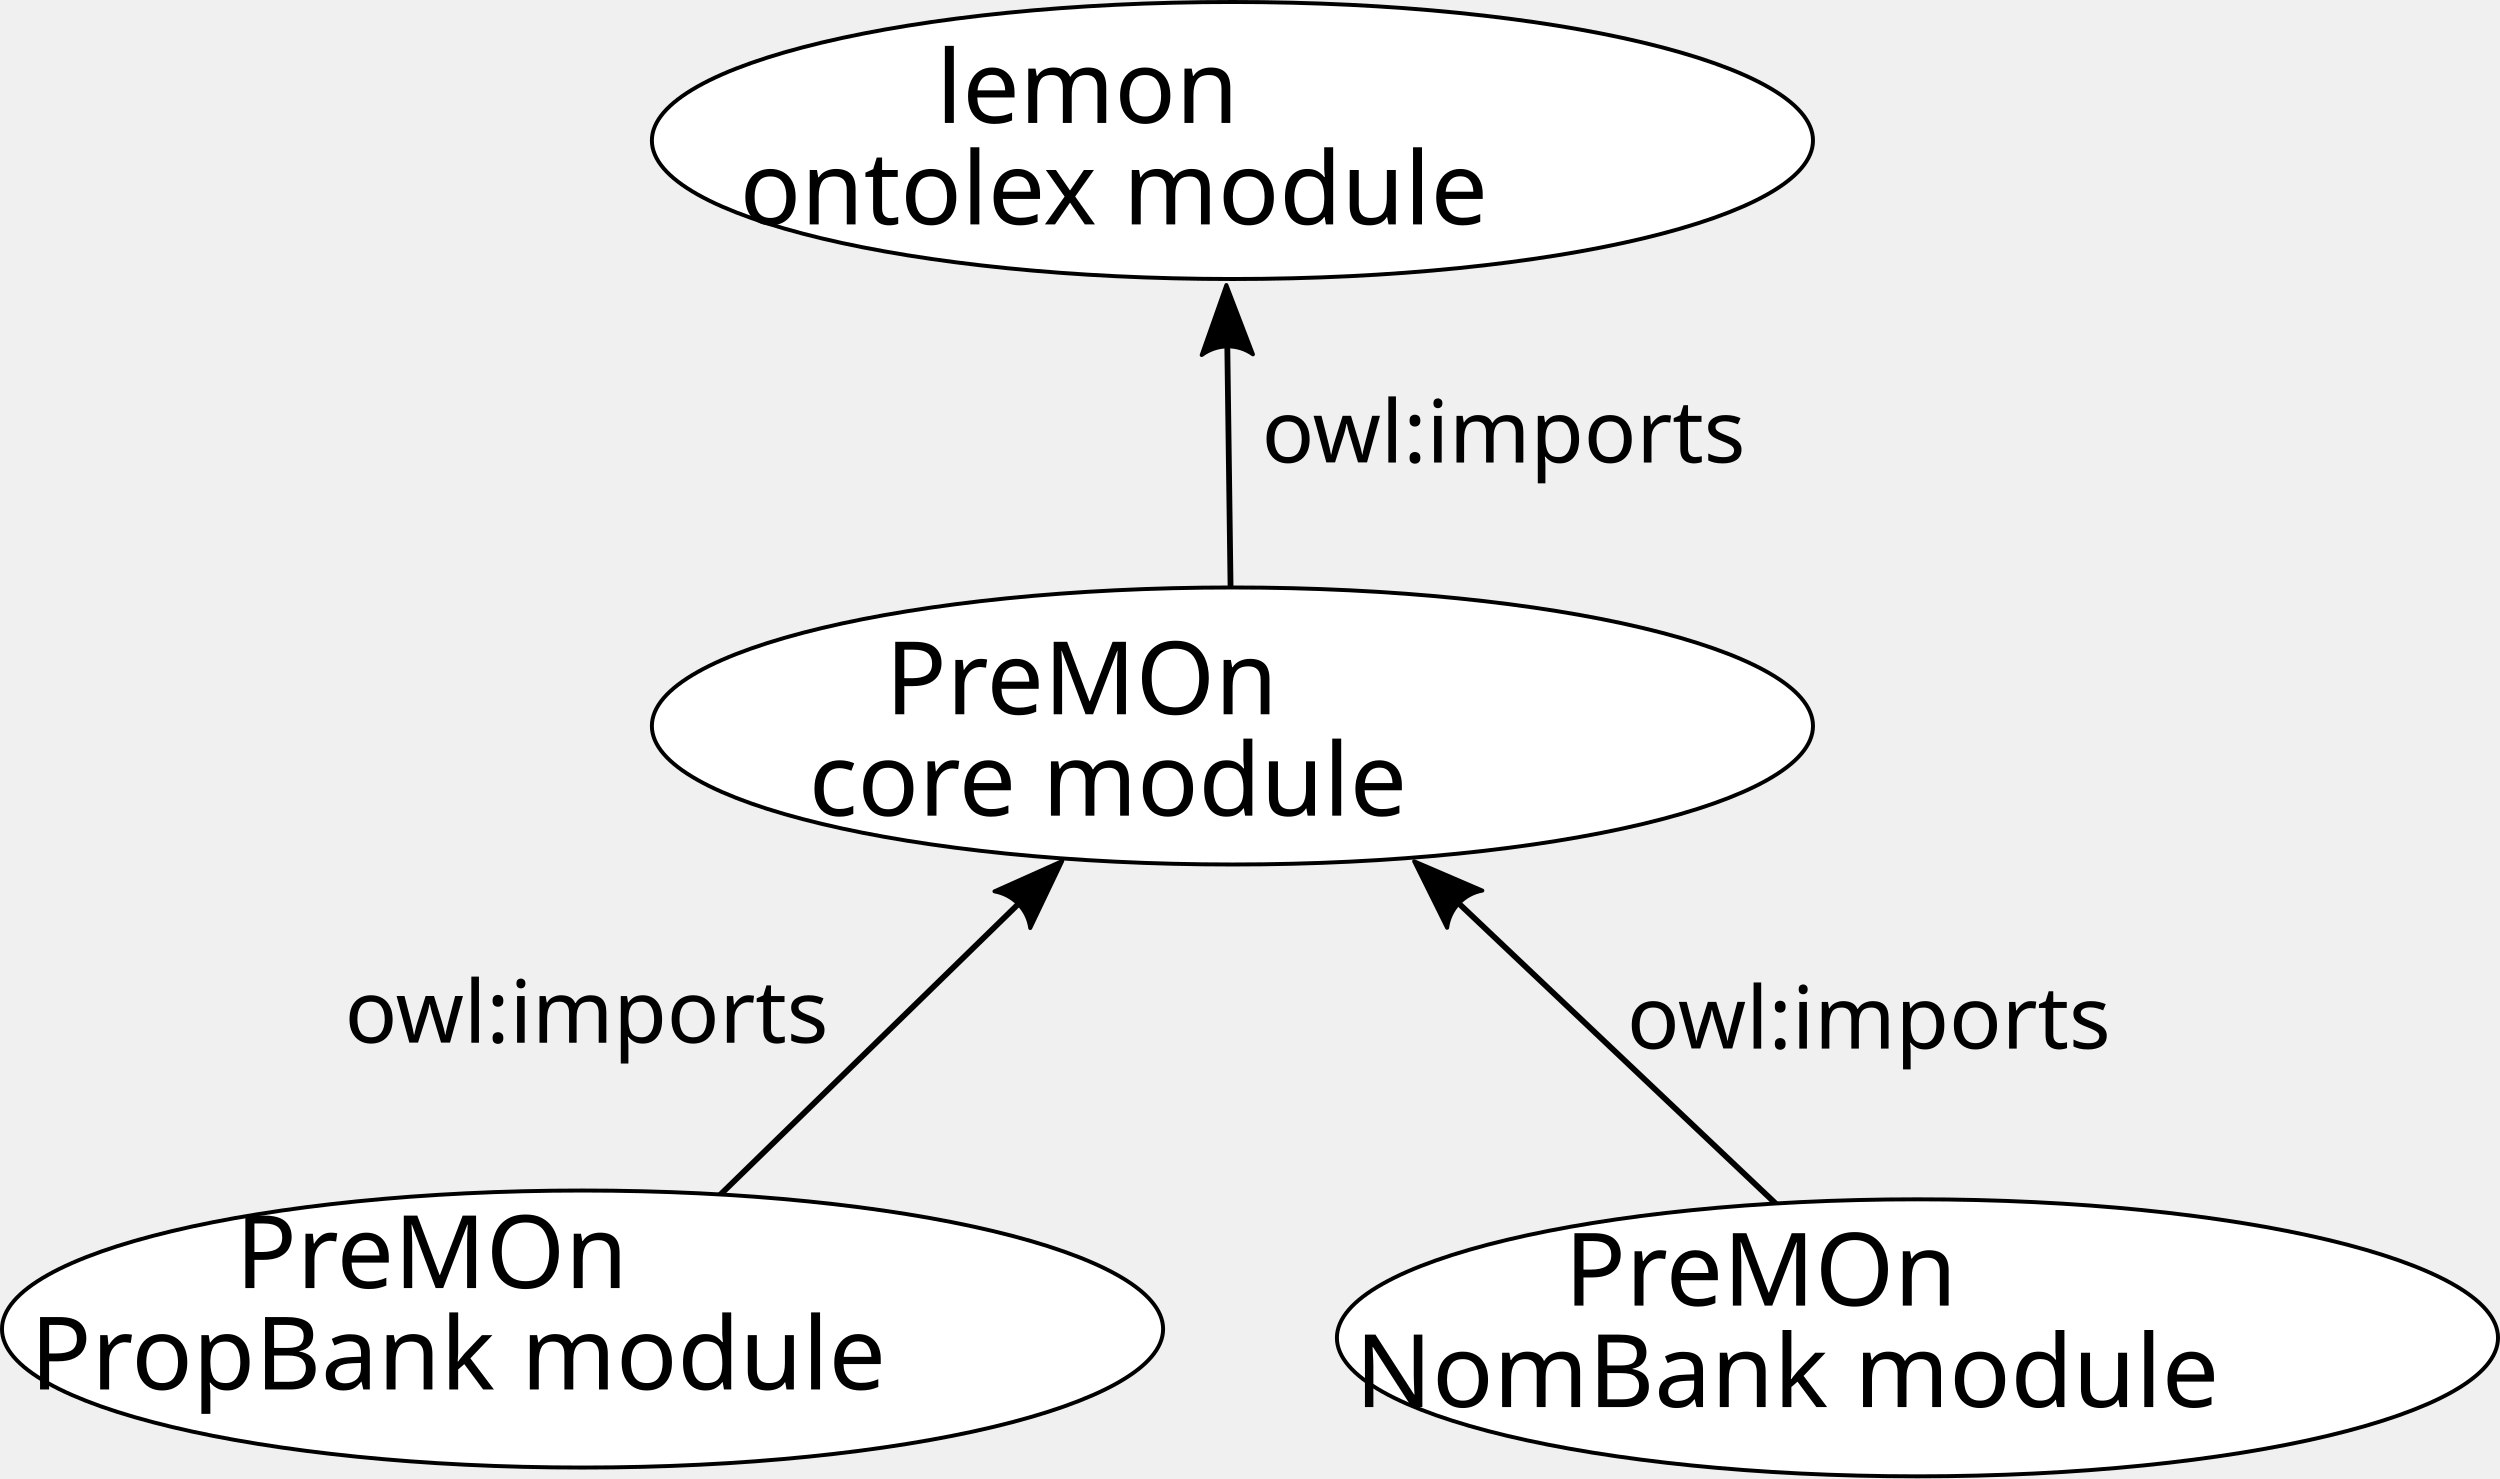
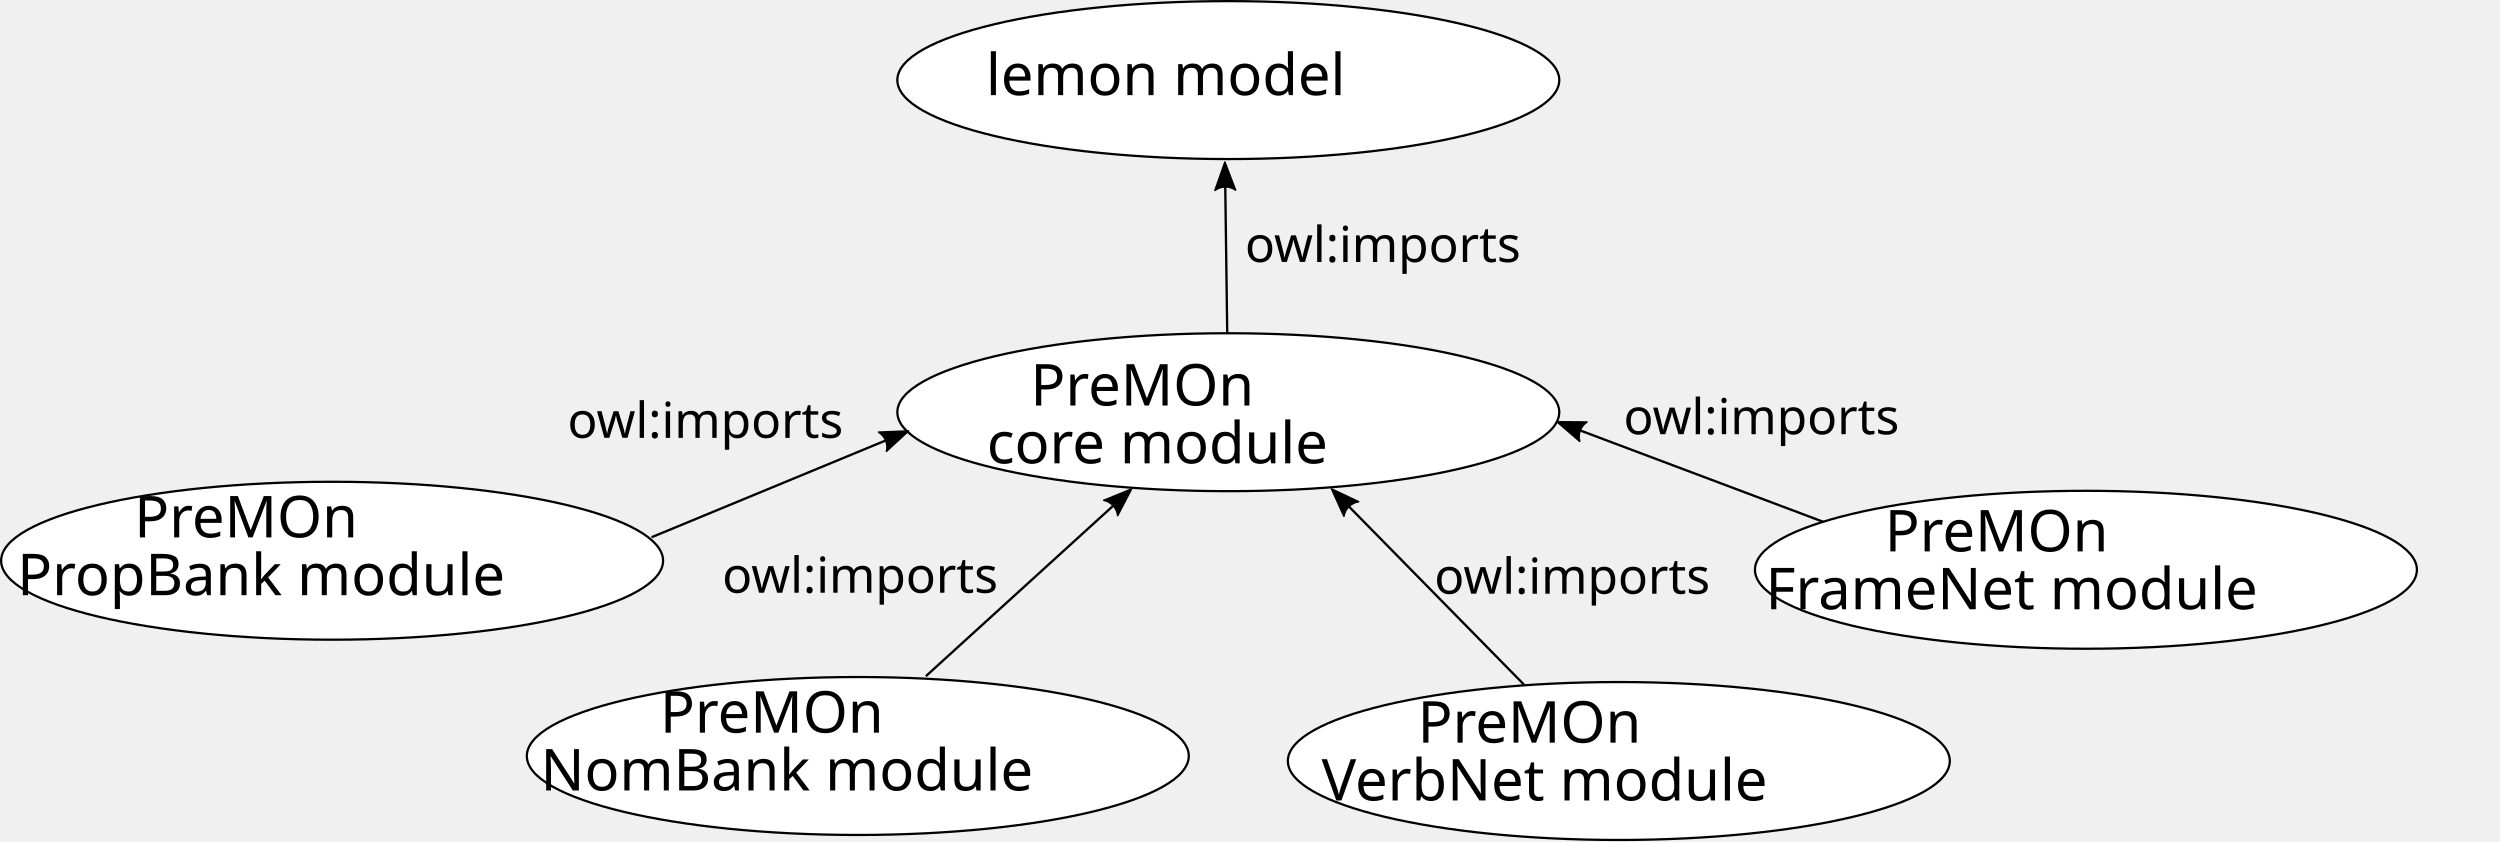
- <svg xmlns="http://www.w3.org/2000/svg" xmlns:xlink="http://www.w3.org/1999/xlink" width="121.73mm" height="71.982mm" viewBox="0 0 431.327 255.054" id="svg2" version="1.1">
+ <svg xmlns="http://www.w3.org/2000/svg" xmlns:xlink="http://www.w3.org/1999/xlink" width="605.277pt" height="203.639pt" viewBox="0 0 756.596 254.548" id="svg2" version="1.1">
  <defs id="defs4">
+     <marker orient="auto" refY="0" refX="0" id="marker4478" style="overflow:visible">
+       <path id="path4480" style="fill:#000000;fill-opacity:1;fill-rule:evenodd;stroke:#000000;stroke-width:0.625;stroke-linejoin:round;stroke-opacity:1" d="M 8.719,4.034 -2.207,0.016 8.719,-4.002 c -1.745,2.372 -1.735,5.617 -6e-7,8.035 z" transform="matrix(-1.1,0,0,-1.1,-1.1,0)" />
+     </marker>
+     <marker style="overflow:visible" id="marker4396" refX="0" refY="0" orient="auto">
+       <path transform="matrix(-1.1,0,0,-1.1,-1.1,0)" d="M 8.719,4.034 -2.207,0.016 8.719,-4.002 c -1.745,2.372 -1.735,5.617 -6e-7,8.035 z" style="fill:#000000;fill-opacity:1;fill-rule:evenodd;stroke:#000000;stroke-width:0.625;stroke-linejoin:round;stroke-opacity:1" id="path4398" />
+     </marker>
    <marker orient="auto" refY="0" refX="0" id="marker4423" style="overflow:visible">
      <path id="path4425" style="fill:#000000;fill-opacity:1;fill-rule:evenodd;stroke:#000000;stroke-width:0.625;stroke-linejoin:round;stroke-opacity:1" d="M 8.719,4.034 -2.207,0.016 8.719,-4.002 c -1.745,2.372 -1.735,5.617 -6e-7,8.035 z" transform="matrix(-1.1,0,0,-1.1,-1.1,0)" />
    </marker>
    <marker orient="auto" refY="0" refX="0" id="marker4369" style="overflow:visible">
      <path id="path4371" style="fill:#000000;fill-opacity:1;fill-rule:evenodd;stroke:#000000;stroke-width:0.625;stroke-linejoin:round;stroke-opacity:1" d="M 8.719,4.034 -2.207,0.016 8.719,-4.002 c -1.745,2.372 -1.735,5.617 -6e-7,8.035 z" transform="matrix(-1.1,0,0,-1.1,-1.1,0)" />
    </marker>
    <marker style="overflow:visible" id="marker5289" refX="0" refY="0" orient="auto">
      <path transform="matrix(-1.1,0,0,-1.1,-1.1,0)" d="M 8.719,4.034 -2.207,0.016 8.719,-4.002 c -1.745,2.372 -1.735,5.617 -6e-7,8.035 z" style="fill:#000000;fill-opacity:1;fill-rule:evenodd;stroke:#000000;stroke-width:0.625;stroke-linejoin:round;stroke-opacity:1" id="path5291" />
    </marker>
    <marker style="overflow:visible" id="marker5257" refX="0" refY="0" orient="auto">
      <path transform="matrix(-1.1,0,0,-1.1,-1.1,0)" d="M 8.719,4.034 -2.207,0.016 8.719,-4.002 c -1.745,2.372 -1.735,5.617 -6e-7,8.035 z" style="fill:#000000;fill-opacity:1;fill-rule:evenodd;stroke:#000000;stroke-width:0.625;stroke-linejoin:round;stroke-opacity:1" id="path5259" />
    </marker>
    <marker orient="auto" refY="0" refX="0" id="Arrow1Lend" style="overflow:visible">
      <path id="path4360" d="M 0,0 5,-5 -12.5,0 5,5 0,0 Z" style="fill:#000000;fill-opacity:1;fill-rule:evenodd;stroke:#000000;stroke-width:1pt;stroke-opacity:1" transform="matrix(-0.8,0,0,-0.8,-10,0)" />
    </marker>
    <marker orient="auto" refY="0" refX="0" id="Arrow1Lstart" style="overflow:visible">
      <path id="path4357" d="M 0,0 5,-5 -12.5,0 5,5 0,0 Z" style="fill:#000000;fill-opacity:1;fill-rule:evenodd;stroke:#000000;stroke-width:1pt;stroke-opacity:1" transform="matrix(0.8,0,0,0.8,10,0)" />
    </marker>
    <marker style="overflow:visible" id="marker5153-8" refX="0" refY="0" orient="auto">
      <path transform="matrix(-1.1,0,0,-1.1,-1.1,0)" d="M 8.719,4.034 -2.207,0.016 8.719,-4.002 c -1.745,2.372 -1.735,5.617 -6e-7,8.035 z" style="fill:#000000;fill-opacity:1;fill-rule:evenodd;stroke:#000000;stroke-width:0.625;stroke-linejoin:round;stroke-opacity:1" id="path5155-3" />
    </marker>
    <marker style="overflow:visible" id="marker5153-5" refX="0" refY="0" orient="auto">
      <path transform="matrix(-1.1,0,0,-1.1,-1.1,0)" d="M 8.719,4.034 -2.207,0.016 8.719,-4.002 c -1.745,2.372 -1.735,5.617 -6e-7,8.035 z" style="fill:#000000;fill-opacity:1;fill-rule:evenodd;stroke:#000000;stroke-width:0.625;stroke-linejoin:round;stroke-opacity:1" id="path5155-4" />
    </marker>
  </defs>
-   <g id="layer1" transform="translate(0,-797.3079)">
-     <path style="display:inline;fill:none;fill-rule:evenodd;stroke:#000000;stroke-width:1px;stroke-linecap:butt;stroke-linejoin:miter;stroke-opacity:1;marker-end:url(#marker4423)" d="m 100.506,1026.608 81.822,-79.802" id="path4307-0" />
+   <g id="layer1" transform="translate(159.099,-797.8139)">
    <flowRoot xml:space="preserve" id="flowRoot4181" style="font-style:normal;font-weight:normal;font-size:40px;line-height:125%;font-family:sans-serif;letter-spacing:0px;word-spacing:0px;fill:#000000;fill-opacity:1;stroke:none;stroke-width:1px;stroke-linecap:butt;stroke-linejoin:miter;stroke-opacity:1">
      <flowRegion id="flowRegion4183">
        <rect id="rect4185" width="110.107" height="105.056" x="361.635" y="178.58" />
      </flowRegion>
      <flowPara id="flowPara4187" />
    </flowRoot>
-     <path style="display:inline;fill:none;fill-rule:evenodd;stroke:#000000;stroke-width:1px;stroke-linecap:butt;stroke-linejoin:miter;stroke-opacity:1;marker-end:url(#marker5153-5)" d="M 330.821,1028.124 244.958,946.806" id="path4307" />
-     <path style="display:inline;fill:none;fill-rule:evenodd;stroke:#000000;stroke-width:1px;stroke-linecap:butt;stroke-linejoin:miter;stroke-opacity:1;marker-end:url(#marker4369)" d="M 212.633,922.563 211.623,847.811" id="path4351" />
+     <path style="display:inline;fill:none;fill-rule:evenodd;stroke:#000000;stroke-width:0.709;stroke-linecap:butt;stroke-linejoin:miter;stroke-miterlimit:4;stroke-dasharray:none;stroke-opacity:1;marker-end:url(#marker4478)" d="M 302.125,1005.012 244.543,946.438" id="path4307" />
+     <path style="display:inline;fill:none;fill-rule:evenodd;stroke:#000000;stroke-width:0.709;stroke-linecap:butt;stroke-linejoin:miter;stroke-miterlimit:4;stroke-dasharray:none;stroke-opacity:1;marker-end:url(#marker4369)" d="M 212.633,922.563 211.623,847.811" id="path4351" />
    <a id="a6554" xlink:href="http://www.w3.org/community/ontolex/wiki/Final_Model_Specification" transform="translate(-172.235,733.8809)" target="_top">
      <g id="g6548">
-         <ellipse style="fill:#ffffff;fill-opacity:1;fill-rule:evenodd;stroke:#000000;stroke-width:0.683px;stroke-linecap:butt;stroke-linejoin:miter;stroke-opacity:1" id="path3336-6" cx="384.868" cy="87.667" rx="100.164" ry="23.897" />
-         <text xml:space="preserve" style="font-style:normal;font-variant:normal;font-weight:normal;font-stretch:normal;font-size:17.5px;line-height:100%;font-family:sans-serif;-inkscape-font-specification:'sans-serif, Normal';text-align:start;letter-spacing:0px;word-spacing:0px;writing-mode:lr-tb;text-anchor:start;fill:#000000;fill-opacity:1;stroke:none;stroke-width:1px;stroke-linecap:butt;stroke-linejoin:miter;stroke-opacity:1" x="384.868" y="84.636" id="text4163">
-           <tspan id="tspan4165" x="384.868" y="84.636" style="font-style:normal;font-variant:normal;font-weight:normal;font-stretch:normal;font-size:17.5px;line-height:100%;font-family:sans-serif;-inkscape-font-specification:'sans-serif, Normal';text-align:center;writing-mode:lr-tb;text-anchor:middle">lemon</tspan>
-           <tspan x="384.868" y="102.136" id="tspan4179" style="font-style:normal;font-variant:normal;font-weight:normal;font-stretch:normal;font-size:17.5px;line-height:100%;font-family:sans-serif;-inkscape-font-specification:'sans-serif, Normal';text-align:center;writing-mode:lr-tb;text-anchor:middle">ontolex module</tspan>
+         <ellipse ry="23.897" rx="100.164" cy="88.172" cx="384.868" id="path3336-6" style="fill:#ffffff;fill-opacity:1;fill-rule:evenodd;stroke:#000000;stroke-width:0.683px;stroke-linecap:butt;stroke-linejoin:miter;stroke-opacity:1" />
+         <text id="text4163" y="92.717" x="386.383" style="font-style:normal;font-variant:normal;font-weight:normal;font-stretch:normal;font-size:17.5px;line-height:100%;font-family:sans-serif;-inkscape-font-specification:'sans-serif, Normal';text-align:start;letter-spacing:0px;word-spacing:0px;writing-mode:lr-tb;text-anchor:start;fill:#000000;fill-opacity:1;stroke:none;stroke-width:1px;stroke-linecap:butt;stroke-linejoin:miter;stroke-opacity:1" xml:space="preserve">
+           <tspan style="font-style:normal;font-variant:normal;font-weight:normal;font-stretch:normal;font-size:17.5px;line-height:100%;font-family:sans-serif;-inkscape-font-specification:'sans-serif, Normal';text-align:center;writing-mode:lr-tb;text-anchor:middle" id="tspan4179" y="92.717" x="386.383">lemon model</tspan>
        </text>
      </g>
    </a>
    <a id="a6568" xlink:href="http://premon.fbk.eu/ontology/core" transform="translate(-172.235,733.8809)" target="_top">
      <g id="g6562">
        <ellipse style="fill:#ffffff;fill-opacity:1;fill-rule:evenodd;stroke:#000000;stroke-width:0.683px;stroke-linecap:butt;stroke-linejoin:miter;stroke-opacity:1" id="path3336-6-2" cx="384.868" cy="188.682" rx="100.164" ry="23.897" />
        <text xml:space="preserve" style="font-style:normal;font-variant:normal;font-weight:normal;font-stretch:normal;font-size:17.5px;line-height:100%;font-family:sans-serif;-inkscape-font-specification:'sans-serif, Normal';text-align:start;letter-spacing:0px;word-spacing:0px;writing-mode:lr-tb;text-anchor:start;fill:#000000;fill-opacity:1;stroke:none;stroke-width:1px;stroke-linecap:butt;stroke-linejoin:miter;stroke-opacity:1" x="383.858" y="186.661" id="text4167">
          <tspan id="tspan4169" x="383.858" y="186.661" style="font-style:normal;font-variant:normal;font-weight:normal;font-stretch:normal;font-size:17.5px;line-height:100%;font-family:sans-serif;-inkscape-font-specification:'sans-serif, Normal';text-align:center;writing-mode:lr-tb;text-anchor:middle">PreMOn</tspan>
          <tspan x="383.858" y="204.161" id="tspan4189" style="font-style:normal;font-variant:normal;font-weight:normal;font-stretch:normal;font-size:17.5px;line-height:100%;font-family:sans-serif;-inkscape-font-specification:'sans-serif, Normal';text-align:center;writing-mode:lr-tb;text-anchor:middle">core module</tspan>
        </text>
      </g>
    </a>
-     <a id="a6583" xlink:href="http://premon.fbk.eu/ontology/pb" transform="translate(-172.235,733.8809)" target="_top">
+     <a id="a6583" xlink:href="http://premon.fbk.eu/ontology/nb" transform="translate(-172.235,733.8809)" target="_top">
      <g id="g4520">
        <ellipse ry="23.897" rx="100.164" cy="292.727" cx="272.741" id="path3336-6-2-7" style="fill:#ffffff;fill-opacity:1;fill-rule:evenodd;stroke:#000000;stroke-width:0.683px;stroke-linecap:butt;stroke-linejoin:miter;stroke-opacity:1" />
        <text id="text4171" y="285.656" x="271.731" style="font-style:normal;font-variant:normal;font-weight:normal;font-stretch:normal;font-size:17.5px;line-height:100%;font-family:sans-serif;-inkscape-font-specification:'sans-serif, Normal';text-align:center;letter-spacing:0px;word-spacing:0px;writing-mode:lr-tb;text-anchor:middle;fill:#000000;fill-opacity:1;stroke:none;stroke-width:1px;stroke-linecap:butt;stroke-linejoin:miter;stroke-opacity:1" xml:space="preserve">
          <tspan style="font-style:normal;font-variant:normal;font-weight:normal;font-stretch:normal;font-size:17.5px;line-height:100%;font-family:sans-serif;-inkscape-font-specification:'sans-serif, Normal';text-align:center;writing-mode:lr-tb;text-anchor:middle" y="285.656" x="271.731" id="tspan4173">PreMOn</tspan>
-           <tspan style="font-style:normal;font-variant:normal;font-weight:normal;font-stretch:normal;font-size:17.5px;line-height:100%;font-family:sans-serif;-inkscape-font-specification:'sans-serif, Normal';text-align:center;writing-mode:lr-tb;text-anchor:middle" id="tspan4191" y="303.156" x="271.731">PropBank module</tspan>
+           <tspan style="font-style:normal;font-variant:normal;font-weight:normal;font-stretch:normal;font-size:17.5px;line-height:100%;font-family:sans-serif;-inkscape-font-specification:'sans-serif, Normal';text-align:center;writing-mode:lr-tb;text-anchor:middle" id="tspan4191" y="303.156" x="271.731">NomBank module</tspan>
        </text>
      </g>
    </a>
    <path style="display:none;fill:none;fill-rule:evenodd;stroke:#000000;stroke-width:1px;stroke-linecap:butt;stroke-linejoin:miter;stroke-opacity:1;marker-end:url(#marker5153-8)" d="M 272.741,1090.035 384.868,985.99" id="path4307-1" />
    <text xml:space="preserve" style="font-style:normal;font-weight:normal;font-size:40px;line-height:125%;font-family:sans-serif;letter-spacing:0px;word-spacing:0px;fill:#000000;fill-opacity:1;stroke:none;stroke-width:1px;stroke-linecap:butt;stroke-linejoin:miter;stroke-opacity:1" x="217.684" y="877.106" id="text6473">
      <tspan id="tspan6475" x="217.684" y="877.106" style="font-style:normal;font-variant:normal;font-weight:normal;font-stretch:normal;font-size:15px;line-height:125%;font-family:sans-serif;-inkscape-font-specification:'sans-serif, Normal';text-align:start;writing-mode:lr-tb;text-anchor:start">owl:imports</tspan>
    </text>
-     <text xml:space="preserve" style="font-style:normal;font-weight:normal;font-size:40px;line-height:125%;font-family:sans-serif;letter-spacing:0px;word-spacing:0px;fill:#000000;fill-opacity:1;stroke:none;stroke-width:1px;stroke-linecap:butt;stroke-linejoin:miter;stroke-opacity:1" x="280.698" y="978.219" id="text6473-0">
-       <tspan id="tspan6475-6" x="280.698" y="978.219" style="font-style:normal;font-variant:normal;font-weight:normal;font-stretch:normal;font-size:15px;line-height:125%;font-family:sans-serif;-inkscape-font-specification:'sans-serif, Normal';text-align:start;writing-mode:lr-tb;text-anchor:start">owl:imports</tspan>
+     <text xml:space="preserve" style="font-style:normal;font-weight:normal;font-size:40px;line-height:125%;font-family:sans-serif;letter-spacing:0px;word-spacing:0px;fill:#000000;fill-opacity:1;stroke:none;stroke-width:1px;stroke-linecap:butt;stroke-linejoin:miter;stroke-opacity:1" x="274.983" y="977.504" id="text6473-0">
+       <tspan id="tspan6475-6" x="274.983" y="977.504" style="font-style:normal;font-variant:normal;font-weight:normal;font-stretch:normal;font-size:15px;line-height:125%;font-family:sans-serif;-inkscape-font-specification:'sans-serif, Normal';text-align:start;writing-mode:lr-tb;text-anchor:start">owl:imports</tspan>
    </text>
    <text xml:space="preserve" style="font-style:normal;font-weight:normal;font-size:40px;line-height:125%;font-family:sans-serif;letter-spacing:0px;word-spacing:0px;fill:#000000;fill-opacity:1;stroke:none;stroke-width:1px;stroke-linecap:butt;stroke-linejoin:miter;stroke-opacity:1" x="59.474" y="977.208" id="text6473-7">
      <tspan id="tspan6475-3" x="59.474" y="977.208" style="font-style:normal;font-variant:normal;font-weight:normal;font-stretch:normal;font-size:15px;line-height:125%;font-family:sans-serif;-inkscape-font-specification:'sans-serif, Normal';text-align:start;writing-mode:lr-tb;text-anchor:start">owl:imports</tspan>
    </text>
-     <a id="a6598" xlink:href="http://premon.fbk.eu/ontology/nb" transform="translate(-172.235,733.8809)" target="_top">
+     <a id="a6598" xlink:href="http://premon.fbk.eu/ontology/vn" transform="translate(-172.235,733.8809)" target="_top">
      <g id="g6592">
        <ellipse style="fill:#ffffff;fill-opacity:1;fill-rule:evenodd;stroke:#000000;stroke-width:0.683px;stroke-linecap:butt;stroke-linejoin:miter;stroke-opacity:1" id="path3336" cx="503.056" cy="294.243" rx="100.164" ry="23.897" />
        <text xml:space="preserve" style="font-style:normal;font-variant:normal;font-weight:normal;font-stretch:normal;font-size:17.5px;line-height:100%;font-family:sans-serif;-inkscape-font-specification:'sans-serif, Normal';text-align:center;letter-spacing:0px;word-spacing:0px;writing-mode:lr-tb;text-anchor:middle;fill:#000000;fill-opacity:1;stroke:none;stroke-width:1px;stroke-linecap:butt;stroke-linejoin:miter;stroke-opacity:1" x="501.036" y="288.687" id="text4175">
          <tspan id="tspan4177" x="501.036" y="288.687" style="font-style:normal;font-variant:normal;font-weight:normal;font-stretch:normal;font-size:17.5px;line-height:100%;font-family:sans-serif;-inkscape-font-specification:'sans-serif, Normal';text-align:center;writing-mode:lr-tb;text-anchor:middle">PreMOn</tspan>
-           <tspan x="501.036" y="306.187" id="tspan4193" style="font-style:normal;font-variant:normal;font-weight:normal;font-stretch:normal;font-size:17.5px;line-height:100%;font-family:sans-serif;-inkscape-font-specification:'sans-serif, Normal';text-align:center;writing-mode:lr-tb;text-anchor:middle">NomBank module</tspan>
+           <tspan x="501.036" y="306.187" id="tspan4193" style="font-style:normal;font-variant:normal;font-weight:normal;font-stretch:normal;font-size:17.5px;line-height:100%;font-family:sans-serif;-inkscape-font-specification:'sans-serif, Normal';text-align:center;writing-mode:lr-tb;text-anchor:middle">VerbNet module</tspan>
        </text>
      </g>
    </a>
+     <a target="_top" transform="translate(-331.334,674.787)" xlink:href="http://premon.fbk.eu/ontology/pb" id="a3424">
+       <g id="g3426">
+         <ellipse style="fill:#ffffff;fill-opacity:1;fill-rule:evenodd;stroke:#000000;stroke-width:0.683px;stroke-linecap:butt;stroke-linejoin:miter;stroke-opacity:1" id="ellipse3428" cx="272.741" cy="292.727" rx="100.164" ry="23.897" />
+         <text xml:space="preserve" style="font-style:normal;font-variant:normal;font-weight:normal;font-stretch:normal;font-size:17.5px;line-height:100%;font-family:sans-serif;-inkscape-font-specification:'sans-serif, Normal';text-align:center;letter-spacing:0px;word-spacing:0px;writing-mode:lr-tb;text-anchor:middle;fill:#000000;fill-opacity:1;stroke:none;stroke-width:1px;stroke-linecap:butt;stroke-linejoin:miter;stroke-opacity:1" x="271.731" y="285.656" id="text3430">
+           <tspan id="tspan3432" x="271.731" y="285.656" style="font-style:normal;font-variant:normal;font-weight:normal;font-stretch:normal;font-size:17.5px;line-height:100%;font-family:sans-serif;-inkscape-font-specification:'sans-serif, Normal';text-align:center;writing-mode:lr-tb;text-anchor:middle">PreMOn</tspan>
+           <tspan x="271.731" y="303.156" id="tspan3434" style="font-style:normal;font-variant:normal;font-weight:normal;font-stretch:normal;font-size:17.5px;line-height:100%;font-family:sans-serif;-inkscape-font-specification:'sans-serif, Normal';text-align:center;writing-mode:lr-tb;text-anchor:middle">PropBank module</tspan>
+         </text>
+       </g>
+     </a>
+     <path id="path3436" d="m 121.107,1002.451 61.56,-56.007" style="display:inline;fill:none;fill-rule:evenodd;stroke:#000000;stroke-width:0.709;stroke-linecap:butt;stroke-linejoin:miter;stroke-miterlimit:4;stroke-dasharray:none;stroke-opacity:1;marker-end:url(#marker4423)" />
+     <text id="text3438" y="930.323" x="12.646" style="font-style:normal;font-weight:normal;font-size:40px;line-height:125%;font-family:sans-serif;letter-spacing:0px;word-spacing:0px;fill:#000000;fill-opacity:1;stroke:none;stroke-width:1px;stroke-linecap:butt;stroke-linejoin:miter;stroke-opacity:1" xml:space="preserve">
+       <tspan style="font-style:normal;font-variant:normal;font-weight:normal;font-stretch:normal;font-size:15px;line-height:125%;font-family:sans-serif;-inkscape-font-specification:'sans-serif, Normal';text-align:start;writing-mode:lr-tb;text-anchor:start" y="930.323" x="12.646" id="tspan3440">owl:imports</tspan>
+     </text>
+     <path style="display:inline;fill:none;fill-rule:evenodd;stroke:#000000;stroke-width:0.709;stroke-linecap:butt;stroke-linejoin:miter;stroke-miterlimit:4;stroke-dasharray:none;stroke-opacity:1;marker-end:url(#marker4396)" d="M 38.087,960.406 114.999,928.611" id="path3458" />
+     <a target="_top" transform="translate(-30.8706,676.0063)" xlink:href="http://premon.fbk.eu/ontology/fn" id="a3460">
+       <g id="g3462">
+         <ellipse ry="23.897" rx="100.164" cy="294.243" cx="503.056" id="ellipse3464" style="fill:#ffffff;fill-opacity:1;fill-rule:evenodd;stroke:#000000;stroke-width:0.683px;stroke-linecap:butt;stroke-linejoin:miter;stroke-opacity:1" />
+         <text id="text3466" y="288.687" x="501.036" style="font-style:normal;font-variant:normal;font-weight:normal;font-stretch:normal;font-size:17.5px;line-height:100%;font-family:sans-serif;-inkscape-font-specification:'sans-serif, Normal';text-align:center;letter-spacing:0px;word-spacing:0px;writing-mode:lr-tb;text-anchor:middle;fill:#000000;fill-opacity:1;stroke:none;stroke-width:1px;stroke-linecap:butt;stroke-linejoin:miter;stroke-opacity:1" xml:space="preserve">
+           <tspan style="font-style:normal;font-variant:normal;font-weight:normal;font-stretch:normal;font-size:17.5px;line-height:100%;font-family:sans-serif;-inkscape-font-specification:'sans-serif, Normal';text-align:center;writing-mode:lr-tb;text-anchor:middle" y="288.687" x="501.036" id="tspan3468">PreMOn</tspan>
+           <tspan style="font-style:normal;font-variant:normal;font-weight:normal;font-stretch:normal;font-size:17.5px;line-height:100%;font-family:sans-serif;-inkscape-font-specification:'sans-serif, Normal';text-align:center;writing-mode:lr-tb;text-anchor:middle" id="tspan3470" y="306.187" x="501.036">FrameNet module</tspan>
+         </text>
+       </g>
+     </a>
+     <path id="path3472" d="M 392.714,955.75 312.994,925.785" style="display:inline;fill:none;fill-rule:evenodd;stroke:#000000;stroke-width:0.709;stroke-linecap:butt;stroke-linejoin:miter;stroke-miterlimit:4;stroke-dasharray:none;stroke-opacity:1;marker-end:url(#marker5153-5)" />
+     <text id="text3476" y="929.226" x="332.245" style="font-style:normal;font-weight:normal;font-size:40px;line-height:125%;font-family:sans-serif;letter-spacing:0px;word-spacing:0px;fill:#000000;fill-opacity:1;stroke:none;stroke-width:1px;stroke-linecap:butt;stroke-linejoin:miter;stroke-opacity:1" xml:space="preserve">
+       <tspan style="font-style:normal;font-variant:normal;font-weight:normal;font-stretch:normal;font-size:15px;line-height:125%;font-family:sans-serif;-inkscape-font-specification:'sans-serif, Normal';text-align:start;writing-mode:lr-tb;text-anchor:start" y="929.226" x="332.245" id="tspan3478">owl:imports</tspan>
+     </text>
  </g>
</svg>
